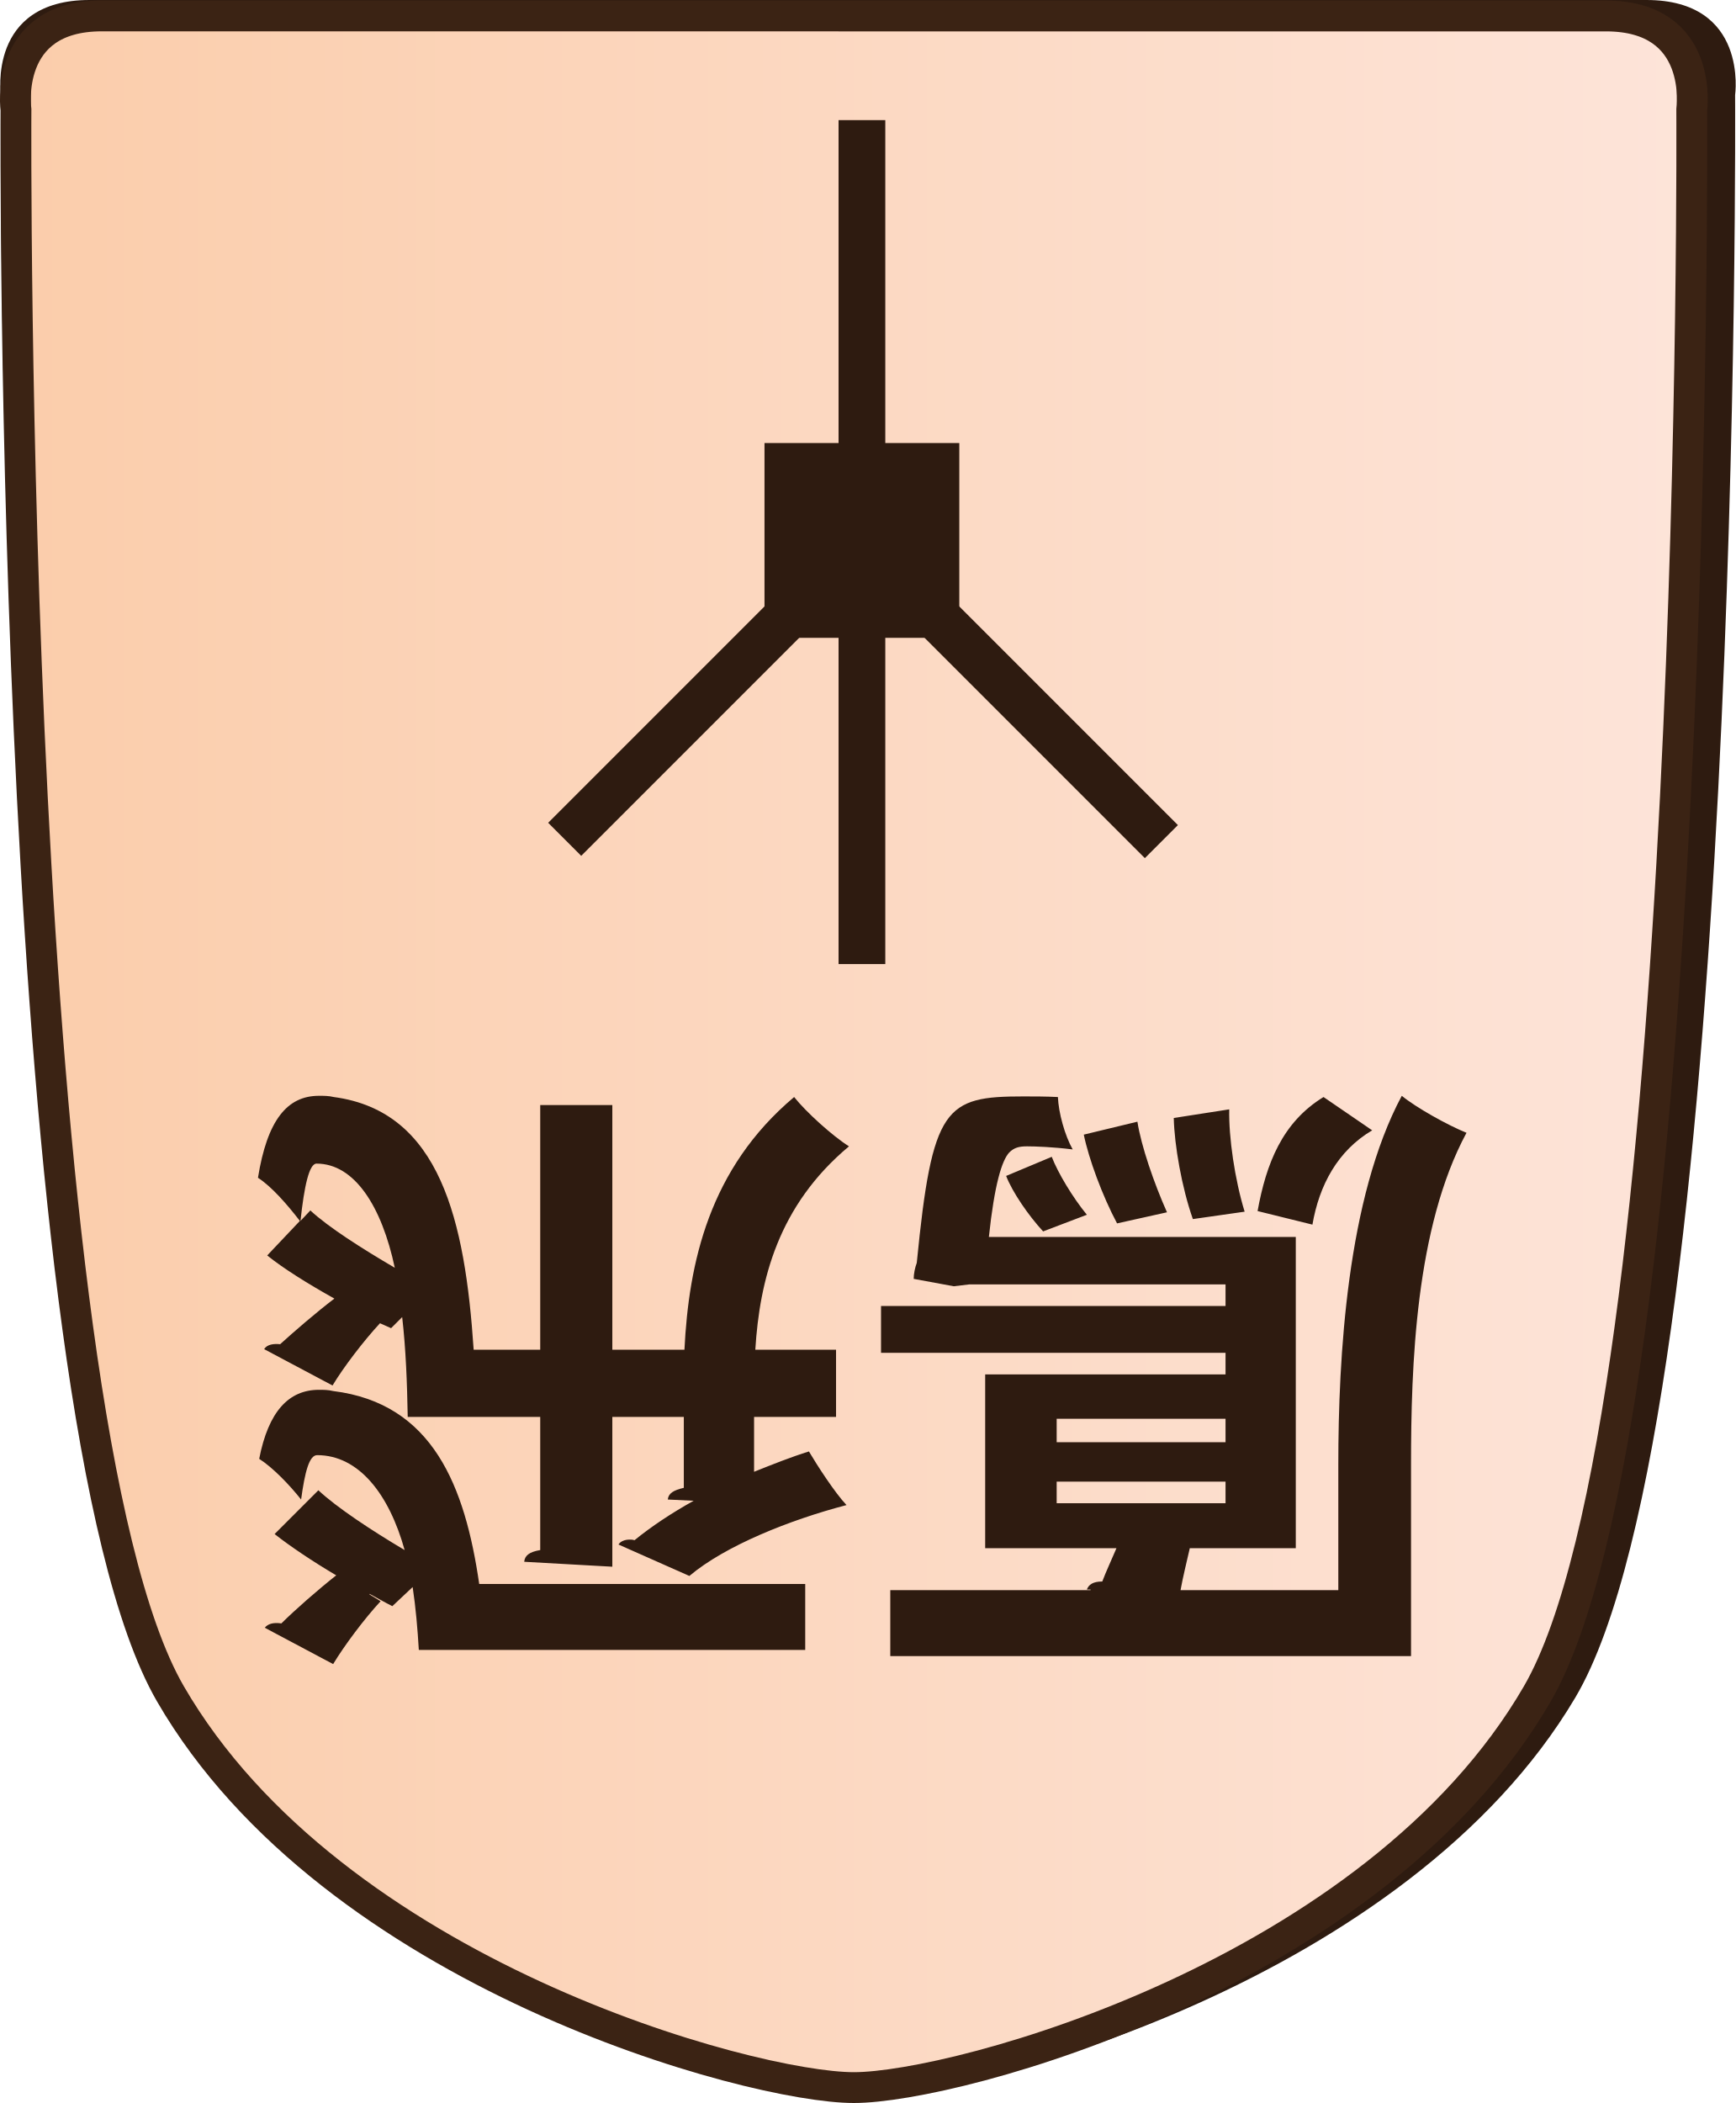
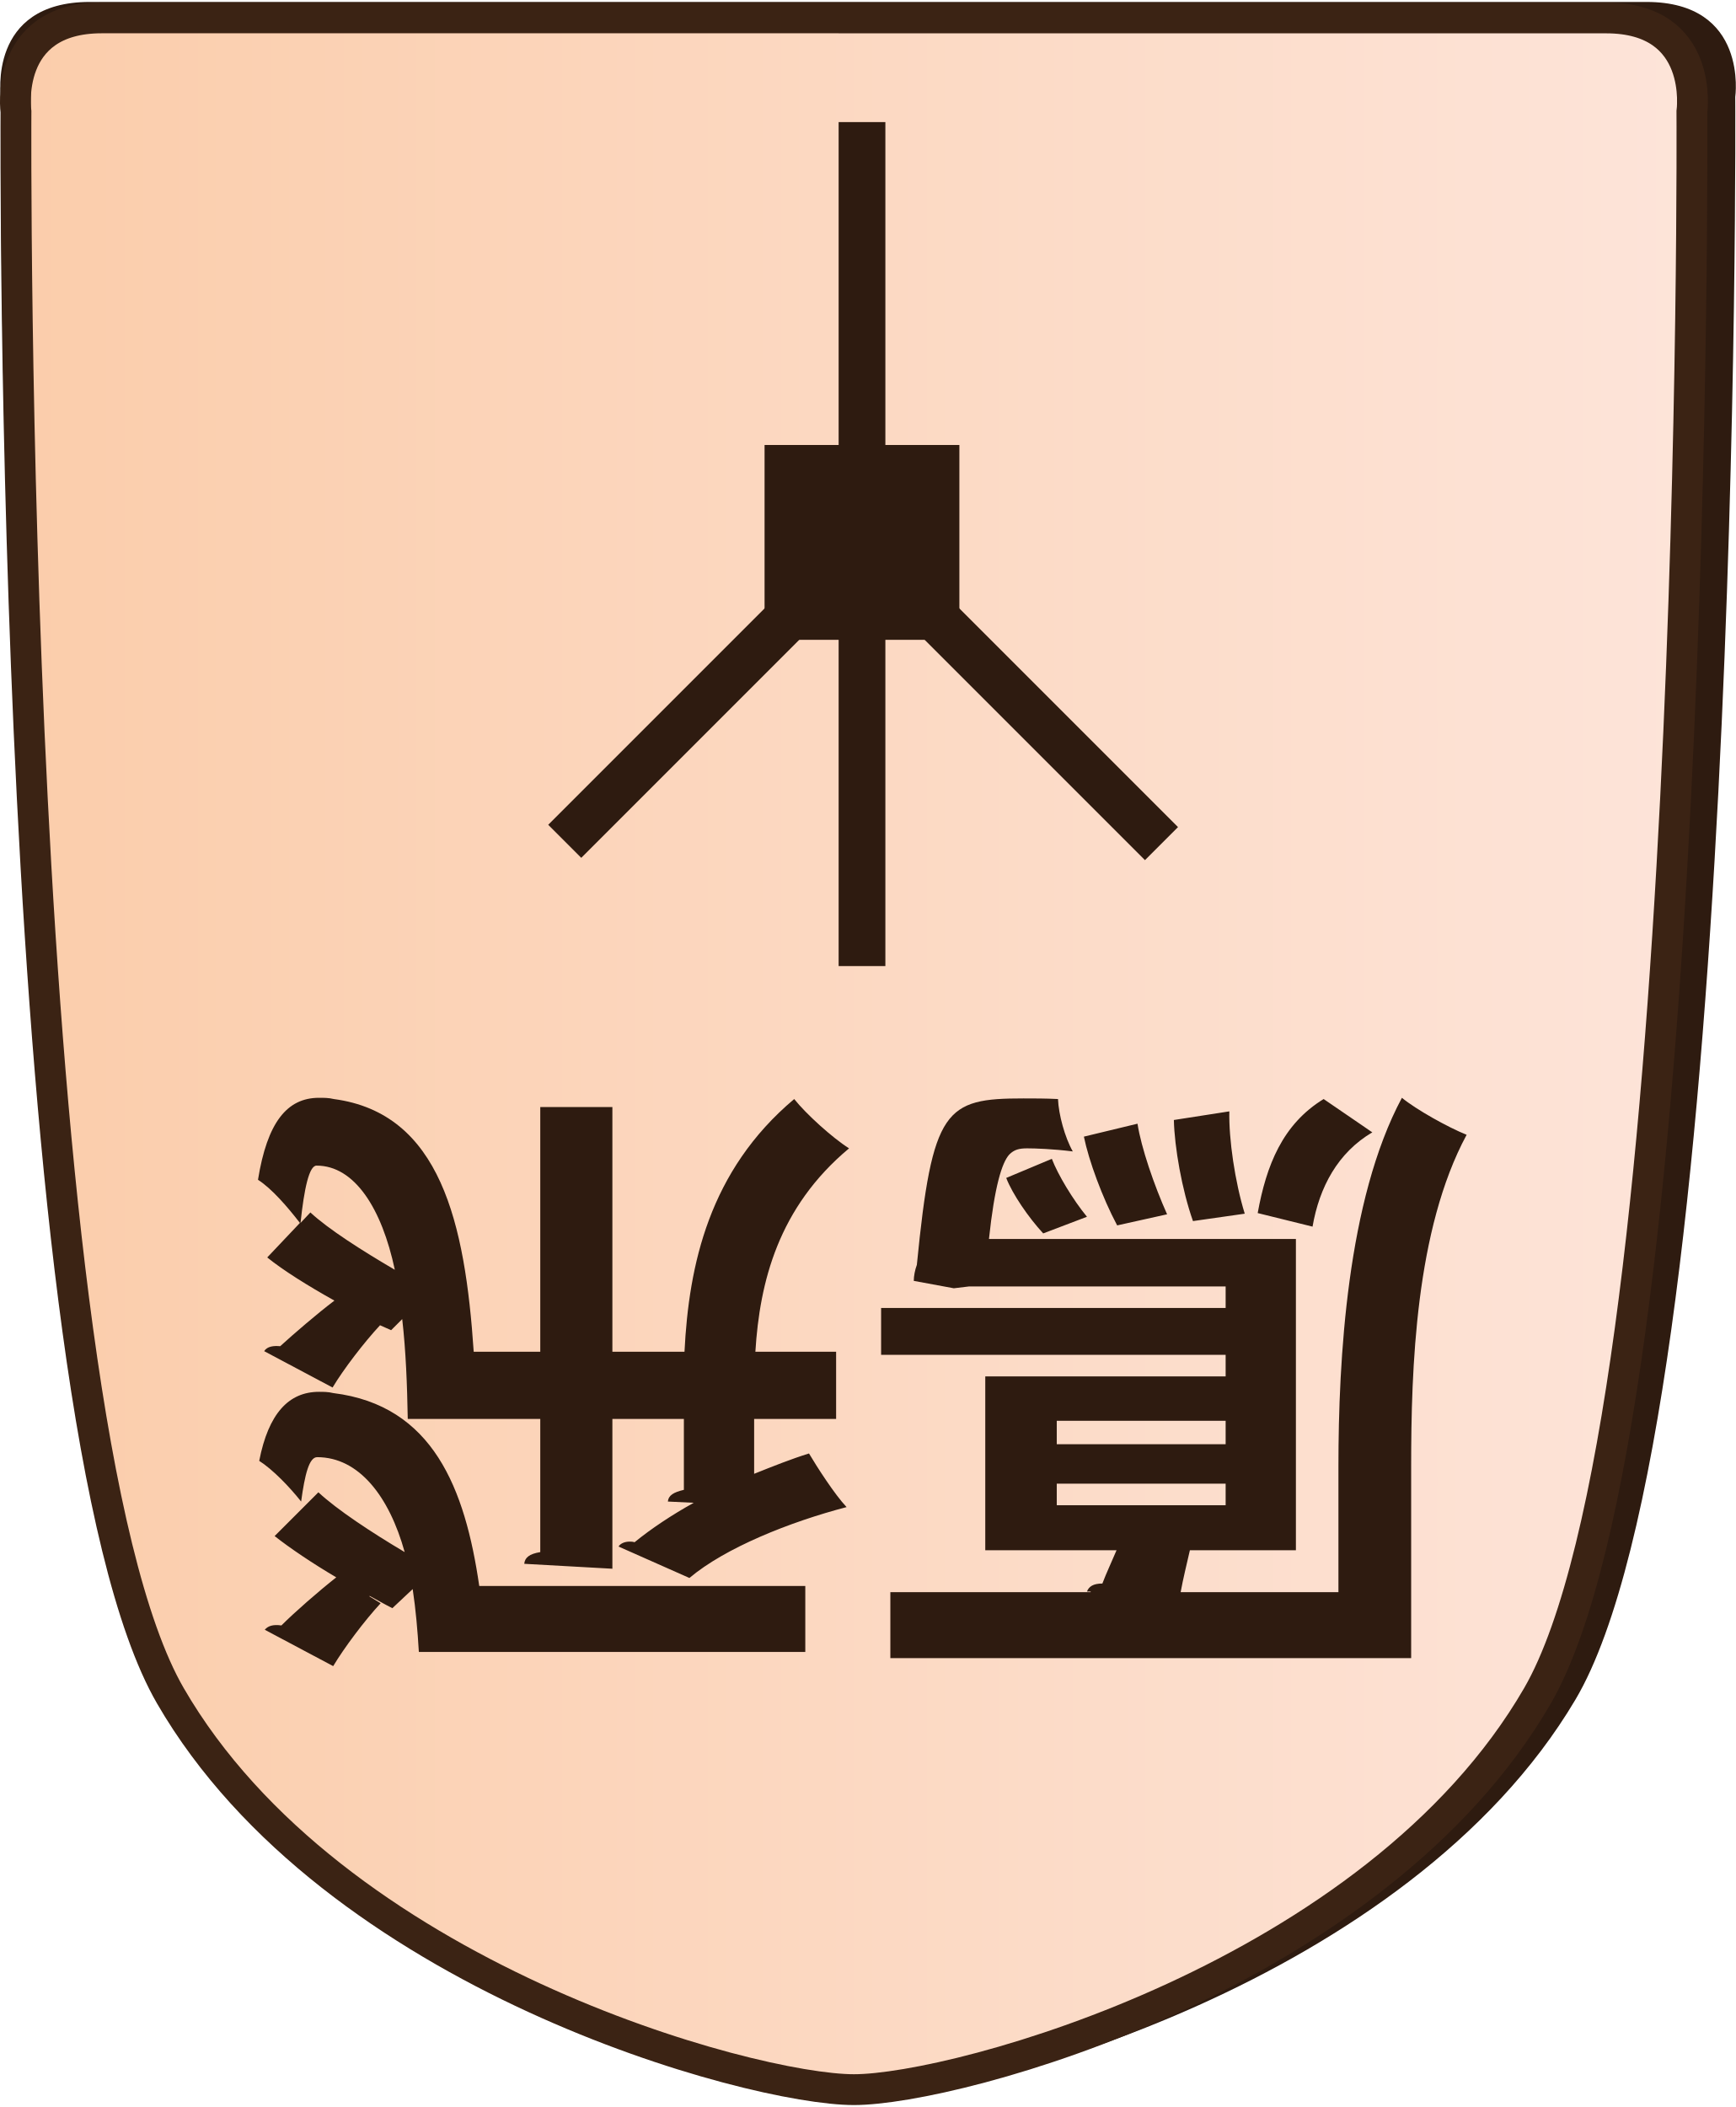
- <svg xmlns="http://www.w3.org/2000/svg" id="Layer_2" data-name="Layer 2" viewBox="0 0 337.98 409.43">
+ <svg xmlns="http://www.w3.org/2000/svg" id="Layer_2" data-name="Layer 2" width="337" height="409" viewBox="0 0 337.98 409.43">
  <defs>
    <style>
      .cls-1 {
        clip-path: url(#clippath-1);
      }

      .cls-2 {
        fill: #2e1b10;
      }

      .cls-3 {
        clip-path: url(#clippath);
      }

      .cls-4, .cls-5 {
        fill: none;
      }

      .cls-6 {
        fill: url(#linear-gradient);
      }

      .cls-6, .cls-5 {
        stroke: #3b2314;
        stroke-miterlimit: 10;
        stroke-width: 6px;
      }
    </style>
    <clipPath id="clippath">
      <path id="Form_big" data-name="Form big" class="cls-5" d="M166.27,3.1H19.82C.54,3.1,3.11,21.39,3.11,21.39c0,0-1.54,253.78,30.06,308.36,31.6,54.58,113.05,76.68,133.09,76.68s101.49-22.1,133.09-76.68c31.6-54.58,30.06-308.36,30.06-308.36,0,0,2.57-18.28-16.7-18.28H166.27Z" />
    </clipPath>
    <linearGradient id="linear-gradient" x1="9978.6" y1="-1768.51" x2="10305.13" y2="-1768.51" gradientTransform="translate(-9975.6 1965.28)" gradientUnits="userSpaceOnUse">
      <stop offset="0" stop-color="#fbcdab" />
      <stop offset="1" stop-color="#fde4d9" />
    </linearGradient>
    <clipPath id="clippath-1">
      <polygon class="cls-4" points="202.3 23.39 250.42 71.51 250.42 139.57 202.3 187.69 134.24 187.69 86.12 139.57 86.12 71.51 134.24 23.39 202.3 23.39" />
    </clipPath>
  </defs>
  <g id="Main_JAP_copy" data-name="Main JAP copy">
    <g id="north_big_jap_copy_7" data-name="north big jap copy 7">
      <path id="Shadow" class="cls-2" d="M169.02,0H17.45C-2.49,0,.17,18.5,.17,18.5c0,0-1.6,256.77,31.11,311.99,32.7,55.22,116.99,77.58,137.73,77.58s105.03-22.36,137.73-77.58c32.71-55.22,31.11-311.99,31.11-311.99,0,0,2.66-18.5-17.28-18.5H169.02Z" />
      <g>
        <g class="cls-3">
          <rect id="Color_gradient" data-name="Color gradient" class="cls-6" x="3" y="-56.19" width="326.53" height="505.92" />
        </g>
        <path id="Form_big-2" data-name="Form big" class="cls-5" d="M166.27,3.1H19.82C.54,3.1,3.11,21.39,3.11,21.39c0,0-1.54,253.78,30.06,308.36,31.6,54.58,113.05,76.68,133.09,76.68s101.49-22.1,133.09-76.68c31.6-54.58,30.06-308.36,30.06-308.36,0,0,2.57-18.28-16.7-18.28H166.27Z" />
      </g>
      <g id="Pieces_copy_43" data-name="Pieces copy 43">
        <g id="Flying_Goose_copy_13" data-name="Flying Goose copy 13">
          <g id="FG_move_copy_11" data-name="FG move copy 11">
            <g id="Lines">
              <g class="cls-1">
                <g>
                  <rect class="cls-2" x="204.17" y="88.48" width="9.1" height="115.91" transform="translate(-42.41 190.48) rotate(-45)" />
                  <rect class="cls-2" x="68.97" y="141.87" width="115.97" height="9.1" transform="translate(-66.35 132.64) rotate(-45)" />
                  <rect class="cls-2" x="163.28" y="23.36" width="9.1" height="164.36" />
                </g>
              </g>
            </g>
            <rect id="Center" class="cls-2" x="148.86" y="86.25" width="37.93" height="37.93" />
          </g>
          <g>
            <path class="cls-2" d="M171.55,254.26h67.08v-4.2h-49.92l-3,.36-7.8-1.44c0-.96,.24-2.16,.6-3.12,3-30.48,5.52-32.4,20.76-32.4,2.04,0,4.32,0,6.72,.12,.12,3,1.32,7.44,2.88,10.2-3.84-.48-7.32-.6-8.88-.6s-2.52,.24-3.48,1.2c-1.44,1.56-2.88,6.24-3.96,16.44h59.76v60.6h-20.64c-.6,2.64-1.32,5.52-1.8,8.16h30.72v-24.48c0-20.76,1.68-51.84,12.36-71.76,2.76,2.28,9,5.76,12.6,7.2-9.96,18.48-10.8,45.48-10.8,64.56v37.32h-101.4v-12.84h39v-.12h-.72c.36-.96,1.2-1.56,3-1.56,.72-1.92,1.8-4.2,2.76-6.48h-25.56v-33.84h46.8v-4.2h-67.08v-9.12Zm73.32-18.48c1.68-9.24,4.8-17.28,12.84-22.2,9,6.12,9.24,6.36,9.48,6.48-6.72,3.96-10.32,10.68-11.64,18.36l-10.68-2.64Zm-5.52-19.8c-.12,5.4,1.08,13.68,3,19.92l-10.08,1.44c-2.16-6.12-3.6-14.4-3.72-19.68l10.8-1.68Zm-33.6,76.68h32.88v-4.2h-32.88v4.2Zm32.88-16.44h-32.88v4.56h32.88v-4.56Zm-17.16-57.84c.72,4.68,3.24,12,5.76,17.64l-9.72,2.16c-2.88-5.4-5.52-12.6-6.48-17.28l10.44-2.52Zm-18.36,21.36c-2.88-3.12-6-7.68-7.2-10.8l8.88-3.72c1.2,3.12,4.08,7.92,6.84,11.28l-8.52,3.24Z" />
            <path class="cls-2" d="M51.43,262.66c.6-.96,1.92-1.08,3.12-.96,2.64-2.4,7.08-6.24,10.56-8.88-5.16-2.88-9.96-5.88-13.08-8.4l6.36-6.72c-2.4-3.12-5.52-6.72-8.16-8.4,1.8-11.16,5.64-15.96,11.88-15.96,.96,0,1.92,0,2.88,.24,20.76,2.76,25.56,24.12,27.24,49.2h12.96v-47.64h14.04v47.64h14.04c.84-16.92,4.8-35.28,21.36-49.2,2.28,2.88,7.44,7.56,10.68,9.6-13.8,11.52-17.4,26.04-18.24,39.6h15.72v13.08h-15.96v10.68c3.6-1.44,7.2-2.88,10.68-3.96,1.56,2.64,5.04,8.04,7.32,10.44-11.04,2.88-23.64,7.92-30.6,13.8l-13.8-6.12c.36-.6,1.2-.96,2.16-.96,.24,0,.6,0,.96,.12,3.24-2.64,7.2-5.28,11.52-7.68l-5.04-.24c.12-1.2,1.08-1.8,3.12-2.28v-13.8h-13.92v29.16l-17.16-.96c.12-1.2,.96-1.92,3.12-2.28v-25.92h-25.8c-.12-6.6-.36-13.2-1.08-19.44l-2.16,2.16-2.16-.96c-3.12,3.36-7.08,8.52-9.24,12.12l-13.32-7.08Zm.12,54.24c.6-.72,1.56-1.08,3.24-.84,2.64-2.64,7.32-6.72,10.68-9.36-4.68-2.76-9.12-5.76-12-8.04l8.52-8.52c3.6,3.36,10.32,7.8,16.8,11.64-3-10.8-8.88-18.48-17.04-18.48-1.56,0-2.4,3.36-3.12,8.64-2.28-2.88-5.52-6.24-8.16-7.92,1.8-9.24,5.76-13.44,11.64-13.44,.84,0,1.8,0,2.76,.24,19.44,2.4,25.68,18.6,28.44,37.56h63.48v12.84H81.55c-.24-4.08-.6-8.28-1.2-12.24l-3.96,3.72c-1.44-.72-2.88-1.56-4.44-2.4v.12l2.16,1.32c-3.12,3.36-7.08,8.64-9.24,12.24l-13.32-7.08Zm8.88-81.24c3.48,3.24,10.08,7.44,16.44,11.16-2.52-11.88-7.8-20.28-15.24-20.28-1.44,0-2.4,4.44-3.12,11.16l1.92-2.04Z" />
          </g>
        </g>
      </g>
    </g>
  </g>
</svg>
